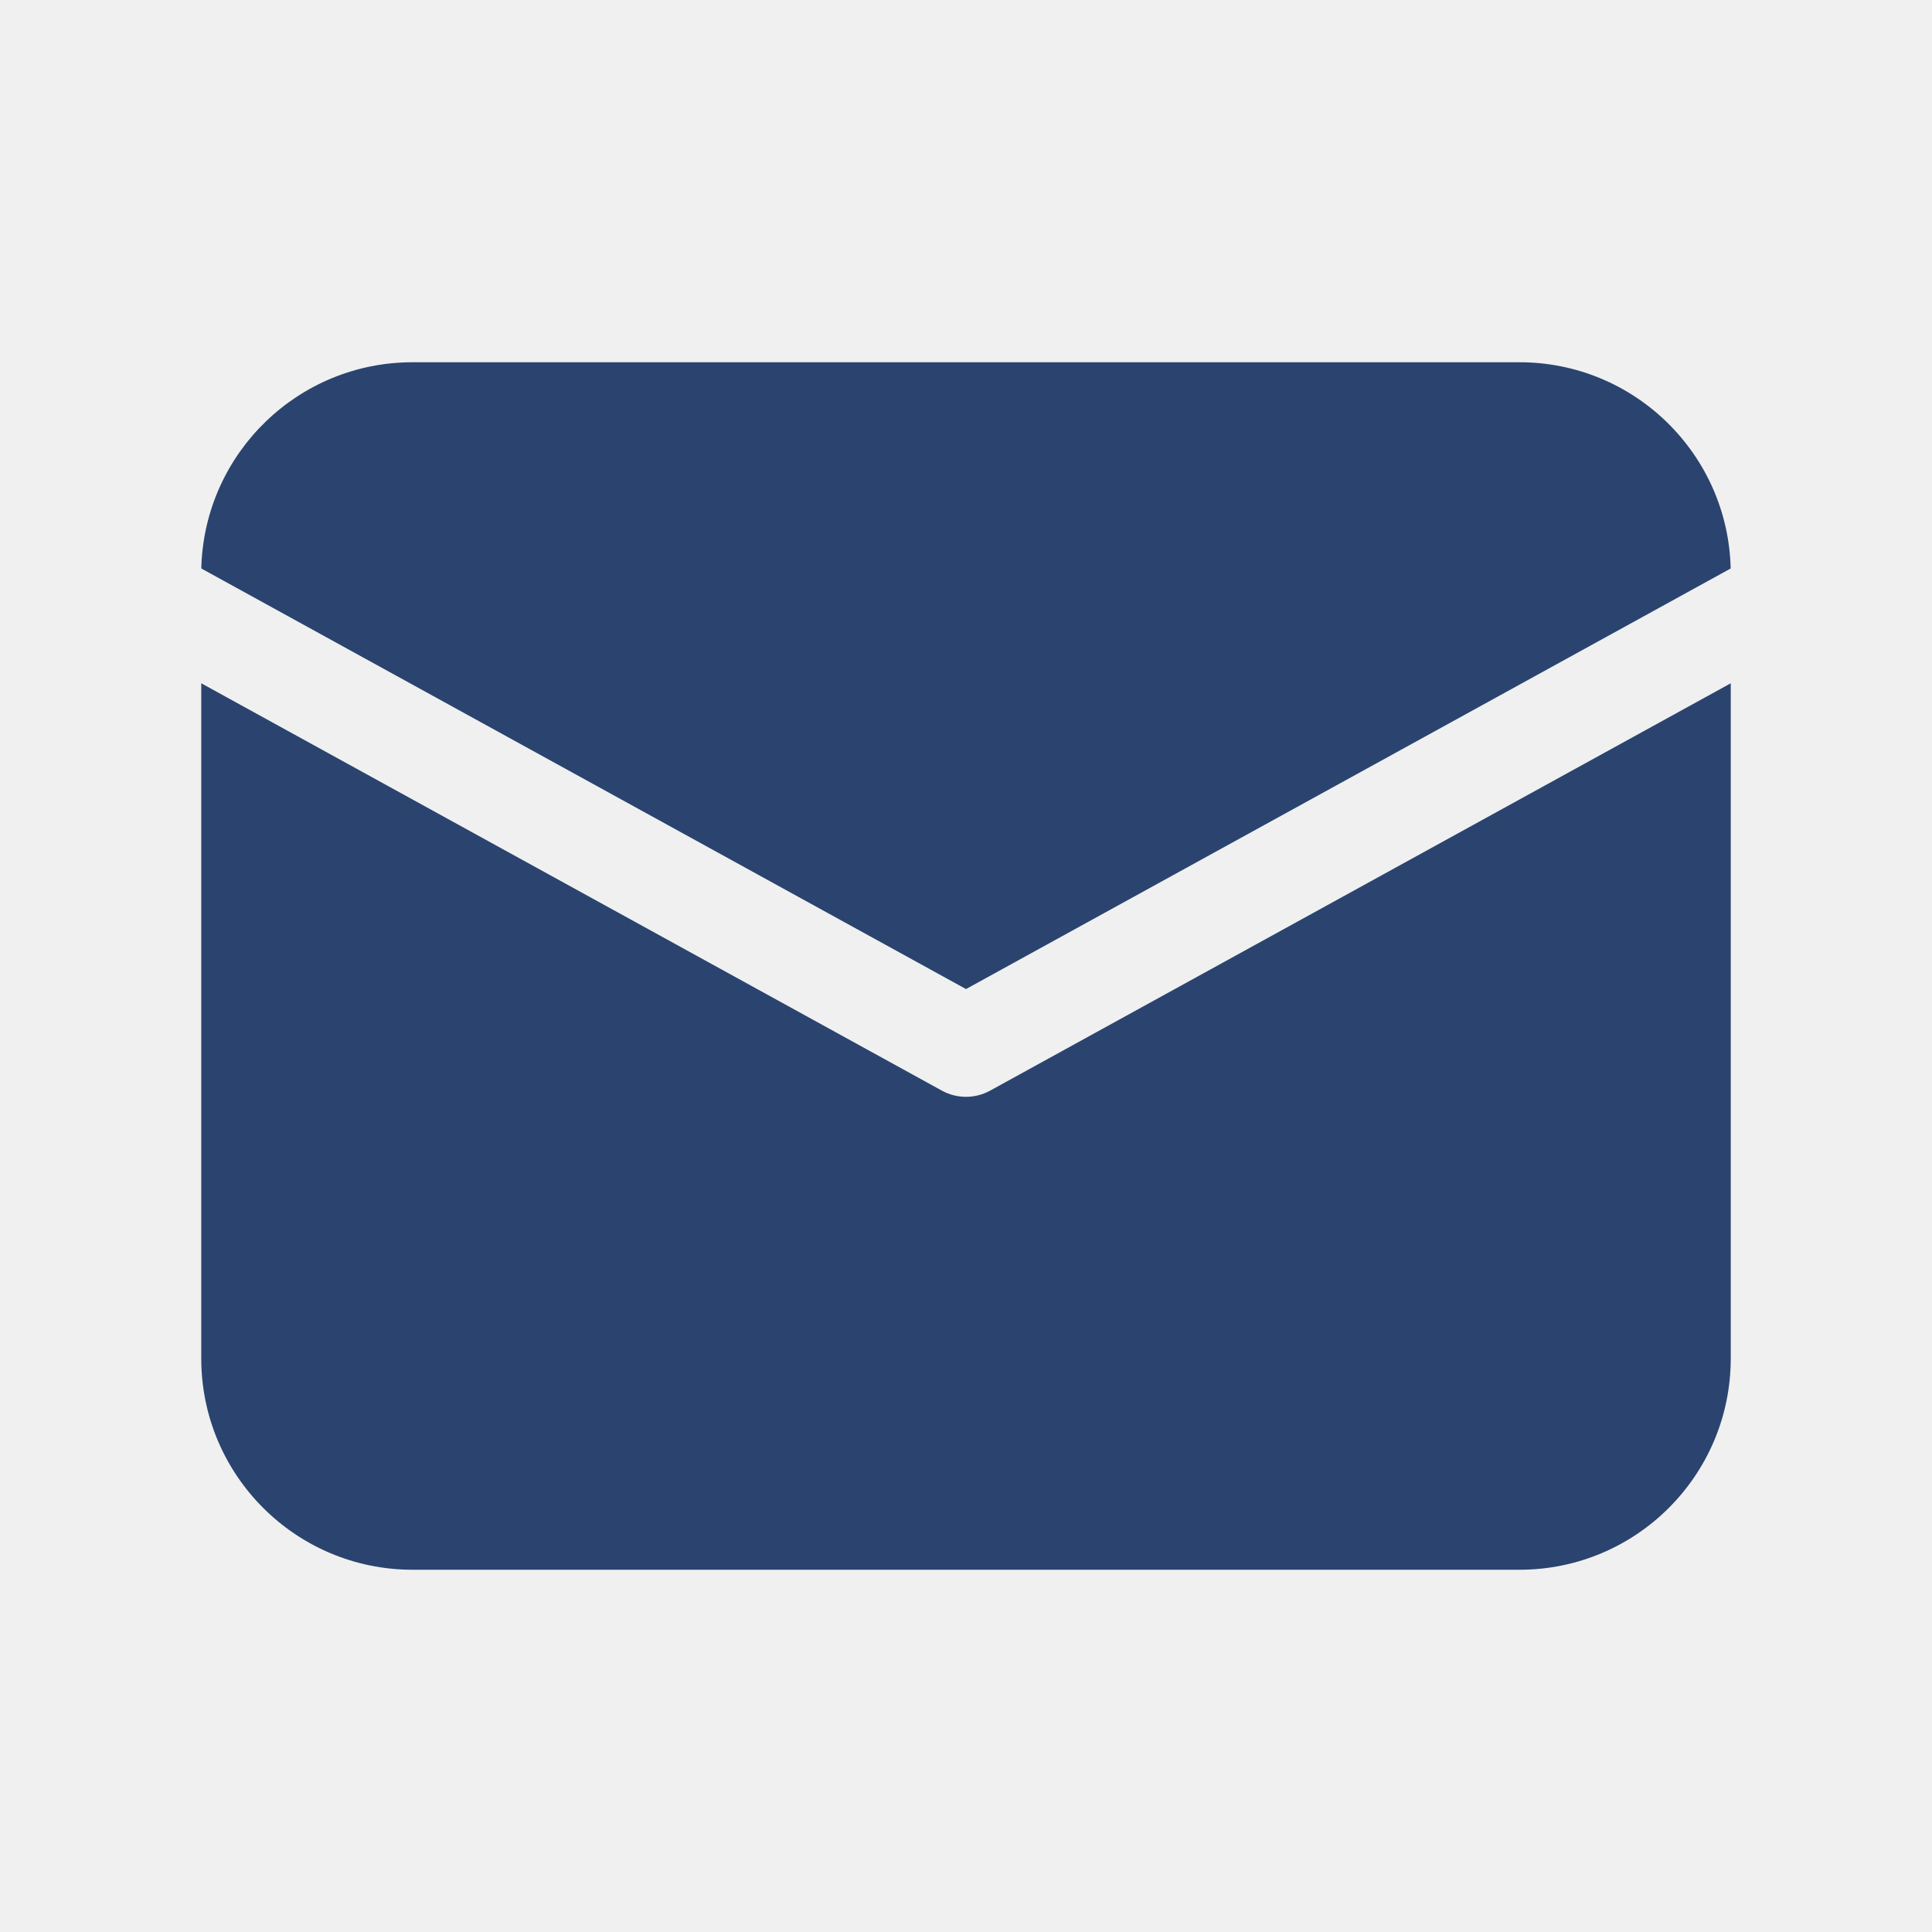
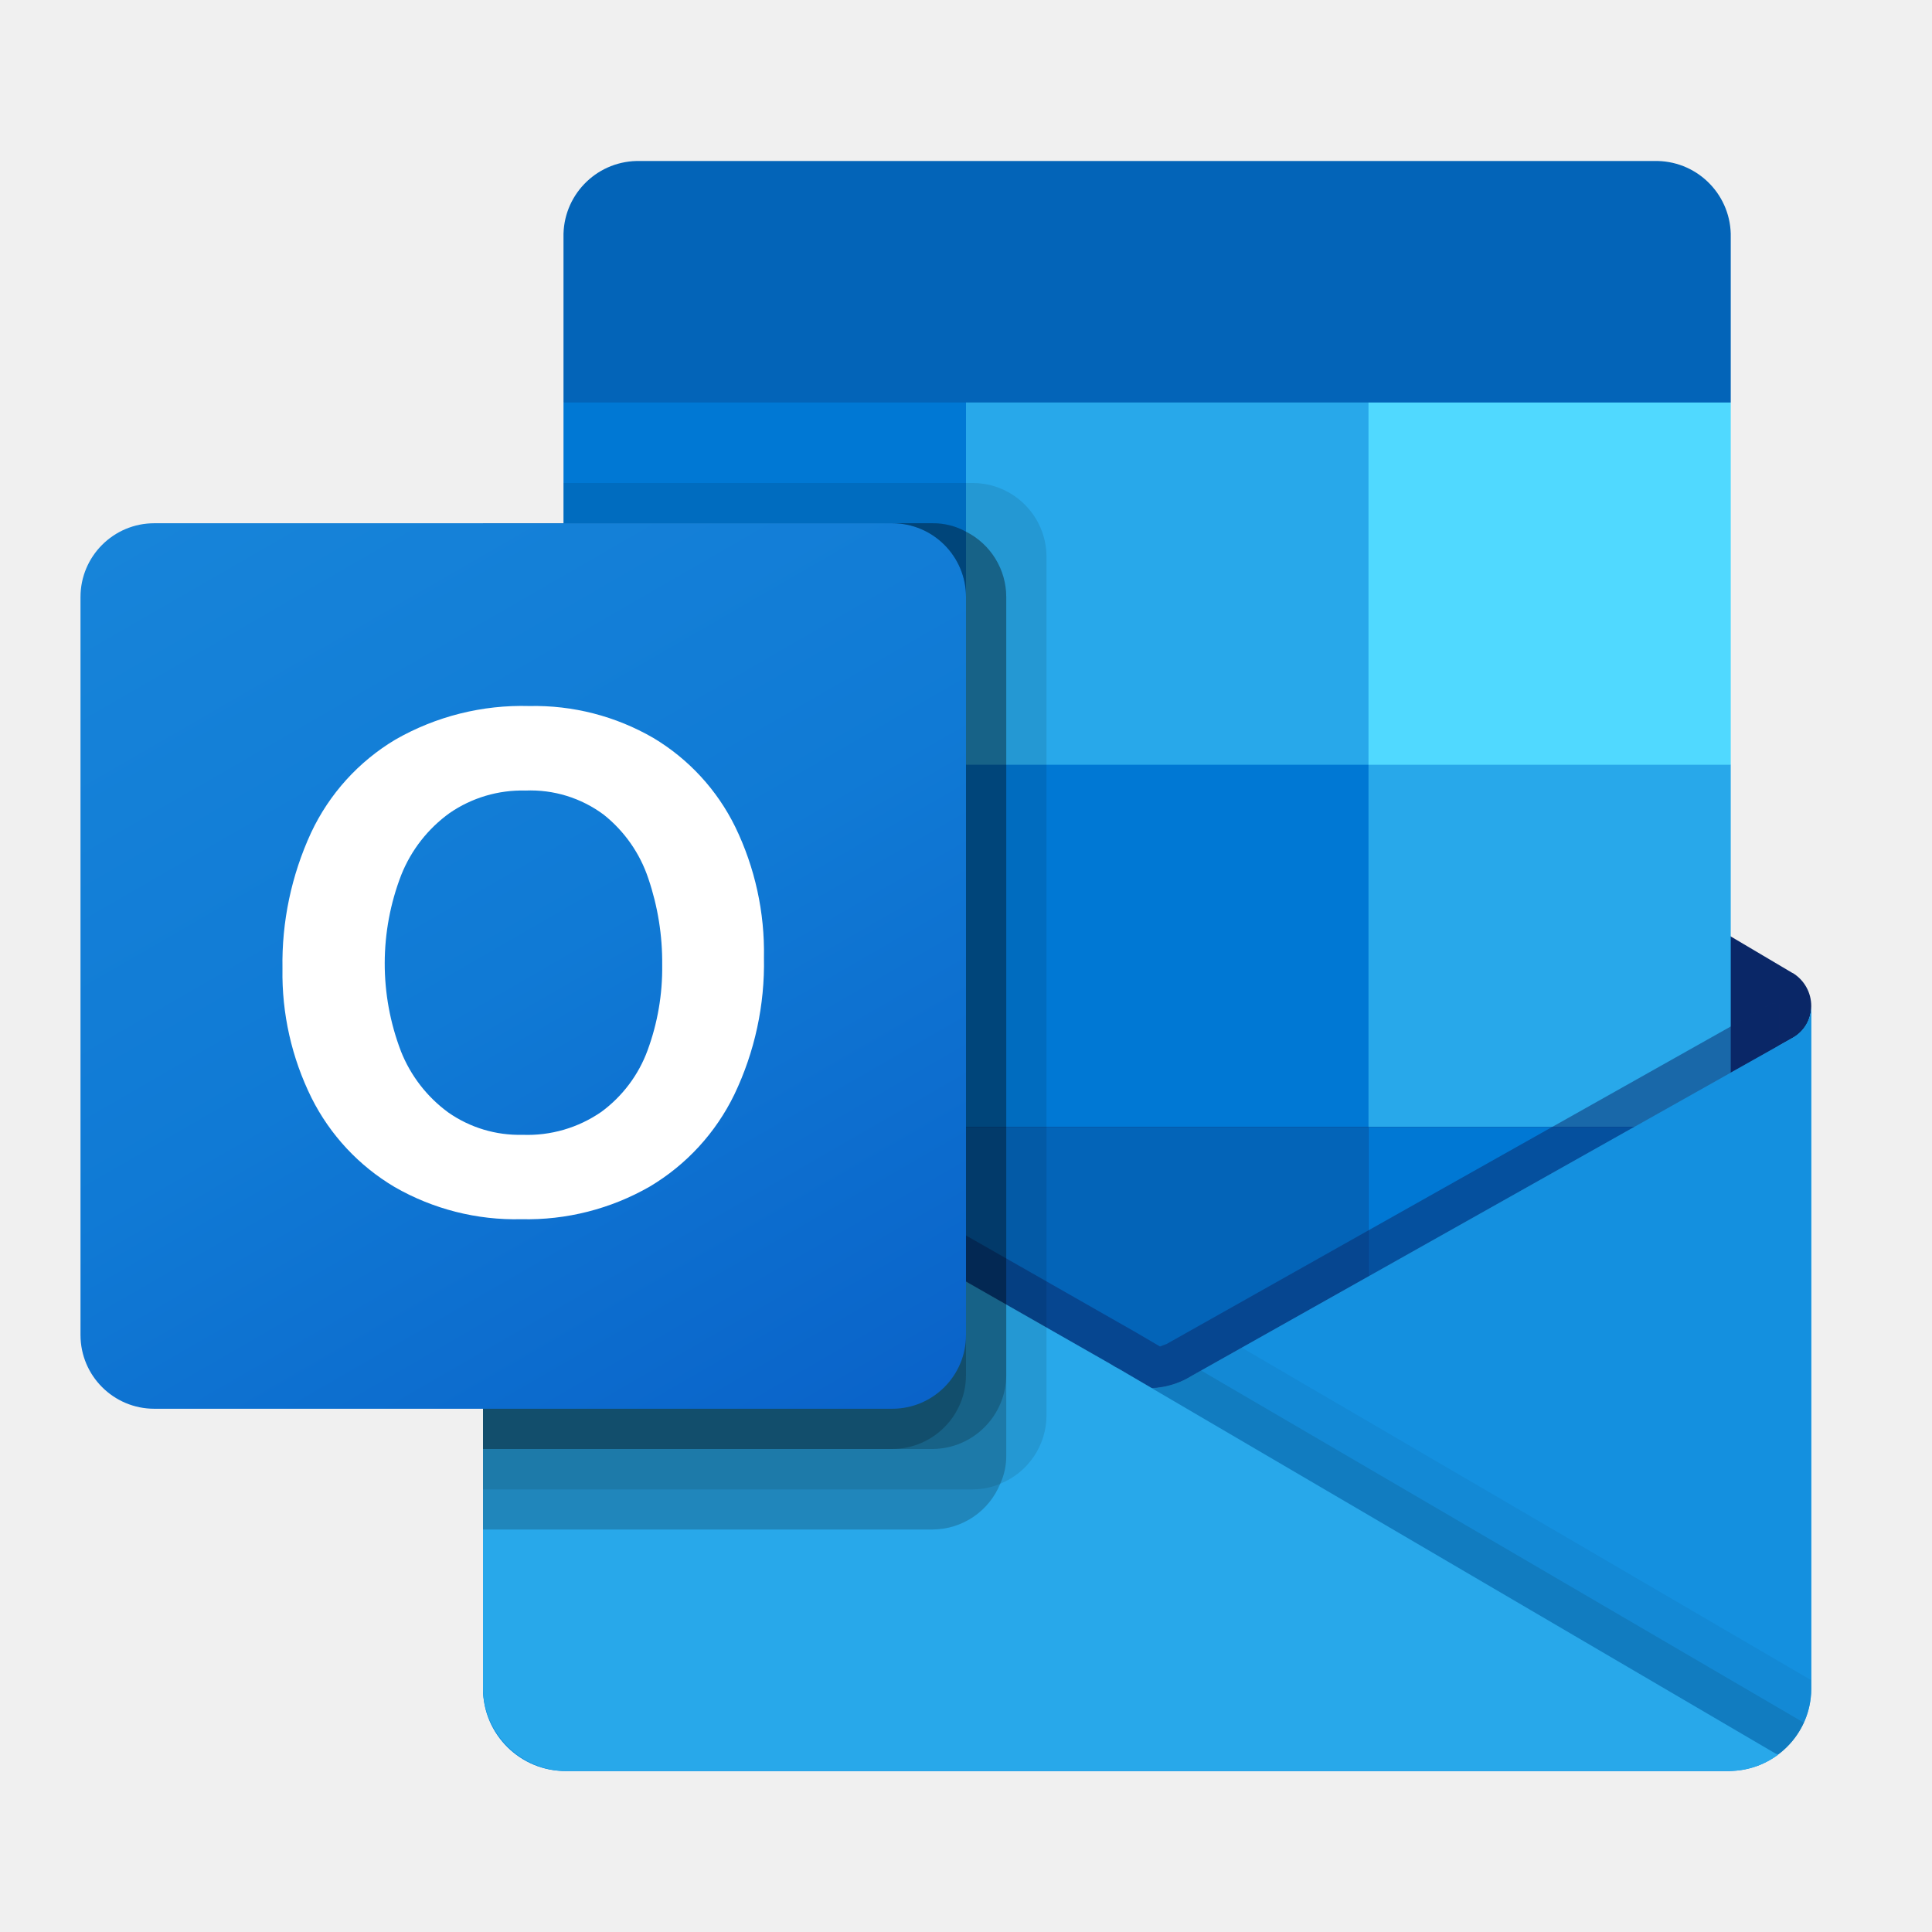
- <svg xmlns="http://www.w3.org/2000/svg" width="48" height="48" viewBox="0 0 48 48" fill="none">
-   <path d="M43 16.976V33.75C43 36.65 40.65 39 37.75 39H10.25C7.35 39 5 36.65 5 33.75V16.976L23.398 27.095C23.773 27.302 24.227 27.302 24.602 27.095L43 16.976ZM37.75 9C40.607 9 42.932 11.283 42.998 14.124L24 24.573L5.002 14.124L5.004 14.034C5.118 11.234 7.423 9 10.25 9H37.75Z" fill="#2A446F" />
+ <svg xmlns="http://www.w3.org/2000/svg" viewBox="0 0 48 48">
+   <defs>
+     <linearGradient id="a" x1="28.5" y1="25" x2="28.5" y2="44" gradientUnits="userSpaceOnUse">
+       <stop offset="0" stop-color="#35b8f1" />
+       <stop offset="1" stop-color="#28a8ea" />
+     </linearGradient>
+     <linearGradient id="b" x1="5.822" y1="11.568" x2="20.178" y2="36.432" gradientUnits="userSpaceOnUse">
+       <stop offset="0" stop-color="#1784d9" />
+       <stop offset=".5" stop-color="#107ad5" />
+       <stop offset="1" stop-color="#0a63c9" />
+     </linearGradient>
+   </defs>
+   <path d="M45 25a.96.96 0 0 0-.458-.825h-.005l-.018-.01-14.9-8.82a2.026 2.026 0 0 0-.2-.119 2 2 0 0 0-1.834 0 2.026 2.026 0 0 0-.2.119l-14.9 8.82-.018.01a.971.971 0 0 0 .023 1.663l14.9 8.82a2.241 2.241 0 0 0 .2.119 2 2 0 0 0 1.834 0 2.241 2.241 0 0 0 .2-.119l14.9-8.82A.959.959 0 0 0 45 25z" fill="#0a2767" />
+   <path fill="#0364b8" d="M14.222 19.111H24v8.963h-9.778zM43 10V5.9A1.858 1.858 0 0 0 41.187 4H15.813A1.858 1.858 0 0 0 14 5.9V10l15 4z" />
+   <path fill="#0078d4" d="M14 10h10v9H14z" />
+   <path fill="#28a8ea" d="M34 10H24v9l10 9h9v-9l-9-9z" />
+   <path fill="#0078d4" d="M24 19h10v9H24z" />
+   <path fill="#0364b8" d="M24 28h10v9H24z" />
+   <path fill="#14447d" d="M14.222 28.074H24v8.148h-9.778z" />
+   <path fill="#0078d4" d="M34 28h9v9h-9z" />
+   <path d="M44.542 25.783l-.019.01-14.9 8.38c-.065.04-.131.078-.2.112a2.077 2.077 0 0 1-.808.2l-.814-.476a2.033 2.033 0 0 1-.2-.115l-15.1-8.618h-.007L12 25v16.964A2.05 2.05 0 0 0 14.063 44h28.906c.017 0 .032-.008.05-.008a2.531 2.531 0 0 0 .7-.146A2.019 2.019 0 0 0 44 43.7c.067-.038.182-.121.182-.121A2.019 2.019 0 0 0 45 41.964V25a.9.9 0 0 1-.458.783z" fill="url(#a)" />
+   <path d="M44.2 24.933v1.04L28.62 36.7 12.49 25.283a.01.01 0 0 0-.01-.01l-1.48-.89v-.75l.61-.01 1.29.74.03.01.11.07s15.16 8.65 15.2 8.67l.58.34c.05-.02.1-.04.16-.06.03-.02 15.05-8.47 15.05-8.47z" fill="#0a2767" opacity=".5" />
+   <path fill="none" d="M0 0h48v48H0z" />
+   <path d="M44.542 25.783l-.019.011-14.9 8.38c-.065.04-.131.078-.2.112a2.089 2.089 0 0 1-1.834 0 2.264 2.264 0 0 1-.2-.112l-14.9-8.38-.018-.011A.9.9 0 0 1 12 25v16.964A2.049 2.049 0 0 0 14.062 44h28.876A2.049 2.049 0 0 0 45 41.964V25a.9.9 0 0 1-.458.783z" fill="#1490df" />
+   <path d="M29.84 34.05l-.223.125a2.183 2.183 0 0 1-.2.113 2.071 2.071 0 0 1-.786.208L34.3 41.2l9.889 2.383a2.038 2.038 0 0 0 .627-.783z" opacity=".1" />
+   <path d="M30.85 33.482l-1.233.693a2.183 2.183 0 0 1-.2.113 2.071 2.071 0 0 1-.786.208l2.656 7.323 12.905 1.761A2.022 2.022 0 0 0 45 41.964v-.219z" opacity=".05" />
+   <path d="M14.09 44h28.845a2.074 2.074 0 0 0 1.235-.4L27.8 34.011a2.033 2.033 0 0 1-.2-.115l-15.1-8.618h-.007L12 25v16.906A2.092 2.092 0 0 0 14.09 44z" fill="#28a8ea" />
+   <path d="M26 13.833v21.33a1.838 1.838 0 0 1-1.15 1.7 1.723 1.723 0 0 1-.68.14H12V13h2v-1h10.17A1.837 1.837 0 0 1 26 13.833z" opacity=".1" />
+   <path d="M25 14.833v21.33a1.629 1.629 0 0 1-.15.7A1.822 1.822 0 0 1 23.17 38H12V13h11.17a1.679 1.679 0 0 1 .83.21 1.818 1.818 0 0 1 1 1.623z" opacity=".2" />
+   <path d="M25 14.833v19.33A1.846 1.846 0 0 1 23.17 36H12V13h11.17a1.679 1.679 0 0 1 .83.21 1.818 1.818 0 0 1 1 1.623z" opacity=".2" />
+   <path d="M24 14.833v19.33A1.839 1.839 0 0 1 22.17 36H12V13h10.17A1.831 1.831 0 0 1 24 14.833z" opacity=".2" />
+   <rect x="2" y="13" width="22" height="22" rx="1.833" fill="url(#b)" />
+   <path d="M7.729 20.688a5.332 5.332 0 0 1 2.094-2.313 6.33 6.33 0 0 1 3.327-.834 5.892 5.892 0 0 1 3.079.791 5.284 5.284 0 0 1 2.037 2.21 7.133 7.133 0 0 1 .714 3.25 7.528 7.528 0 0 1-.735 3.4 5.41 5.41 0 0 1-2.1 2.287 6.126 6.126 0 0 1-3.194.812 6.02 6.02 0 0 1-3.147-.8 5.366 5.366 0 0 1-2.064-2.214 6.963 6.963 0 0 1-.722-3.211 7.733 7.733 0 0 1 .711-3.378zm2.232 5.43a3.461 3.461 0 0 0 1.178 1.522 3.077 3.077 0 0 0 1.84.554 3.223 3.223 0 0 0 1.964-.572 3.315 3.315 0 0 0 1.144-1.522 5.908 5.908 0 0 0 .365-2.123 6.463 6.463 0 0 0-.344-2.15A3.4 3.4 0 0 0 15 20.241a3.043 3.043 0 0 0-1.947-.6 3.175 3.175 0 0 0-1.883.559 3.49 3.49 0 0 0-1.2 1.535 6.1 6.1 0 0 0-.008 4.385z" fill="#fff" />
+   <path fill="#50d9ff" d="M34 10h9v9h-9z" />
</svg>
